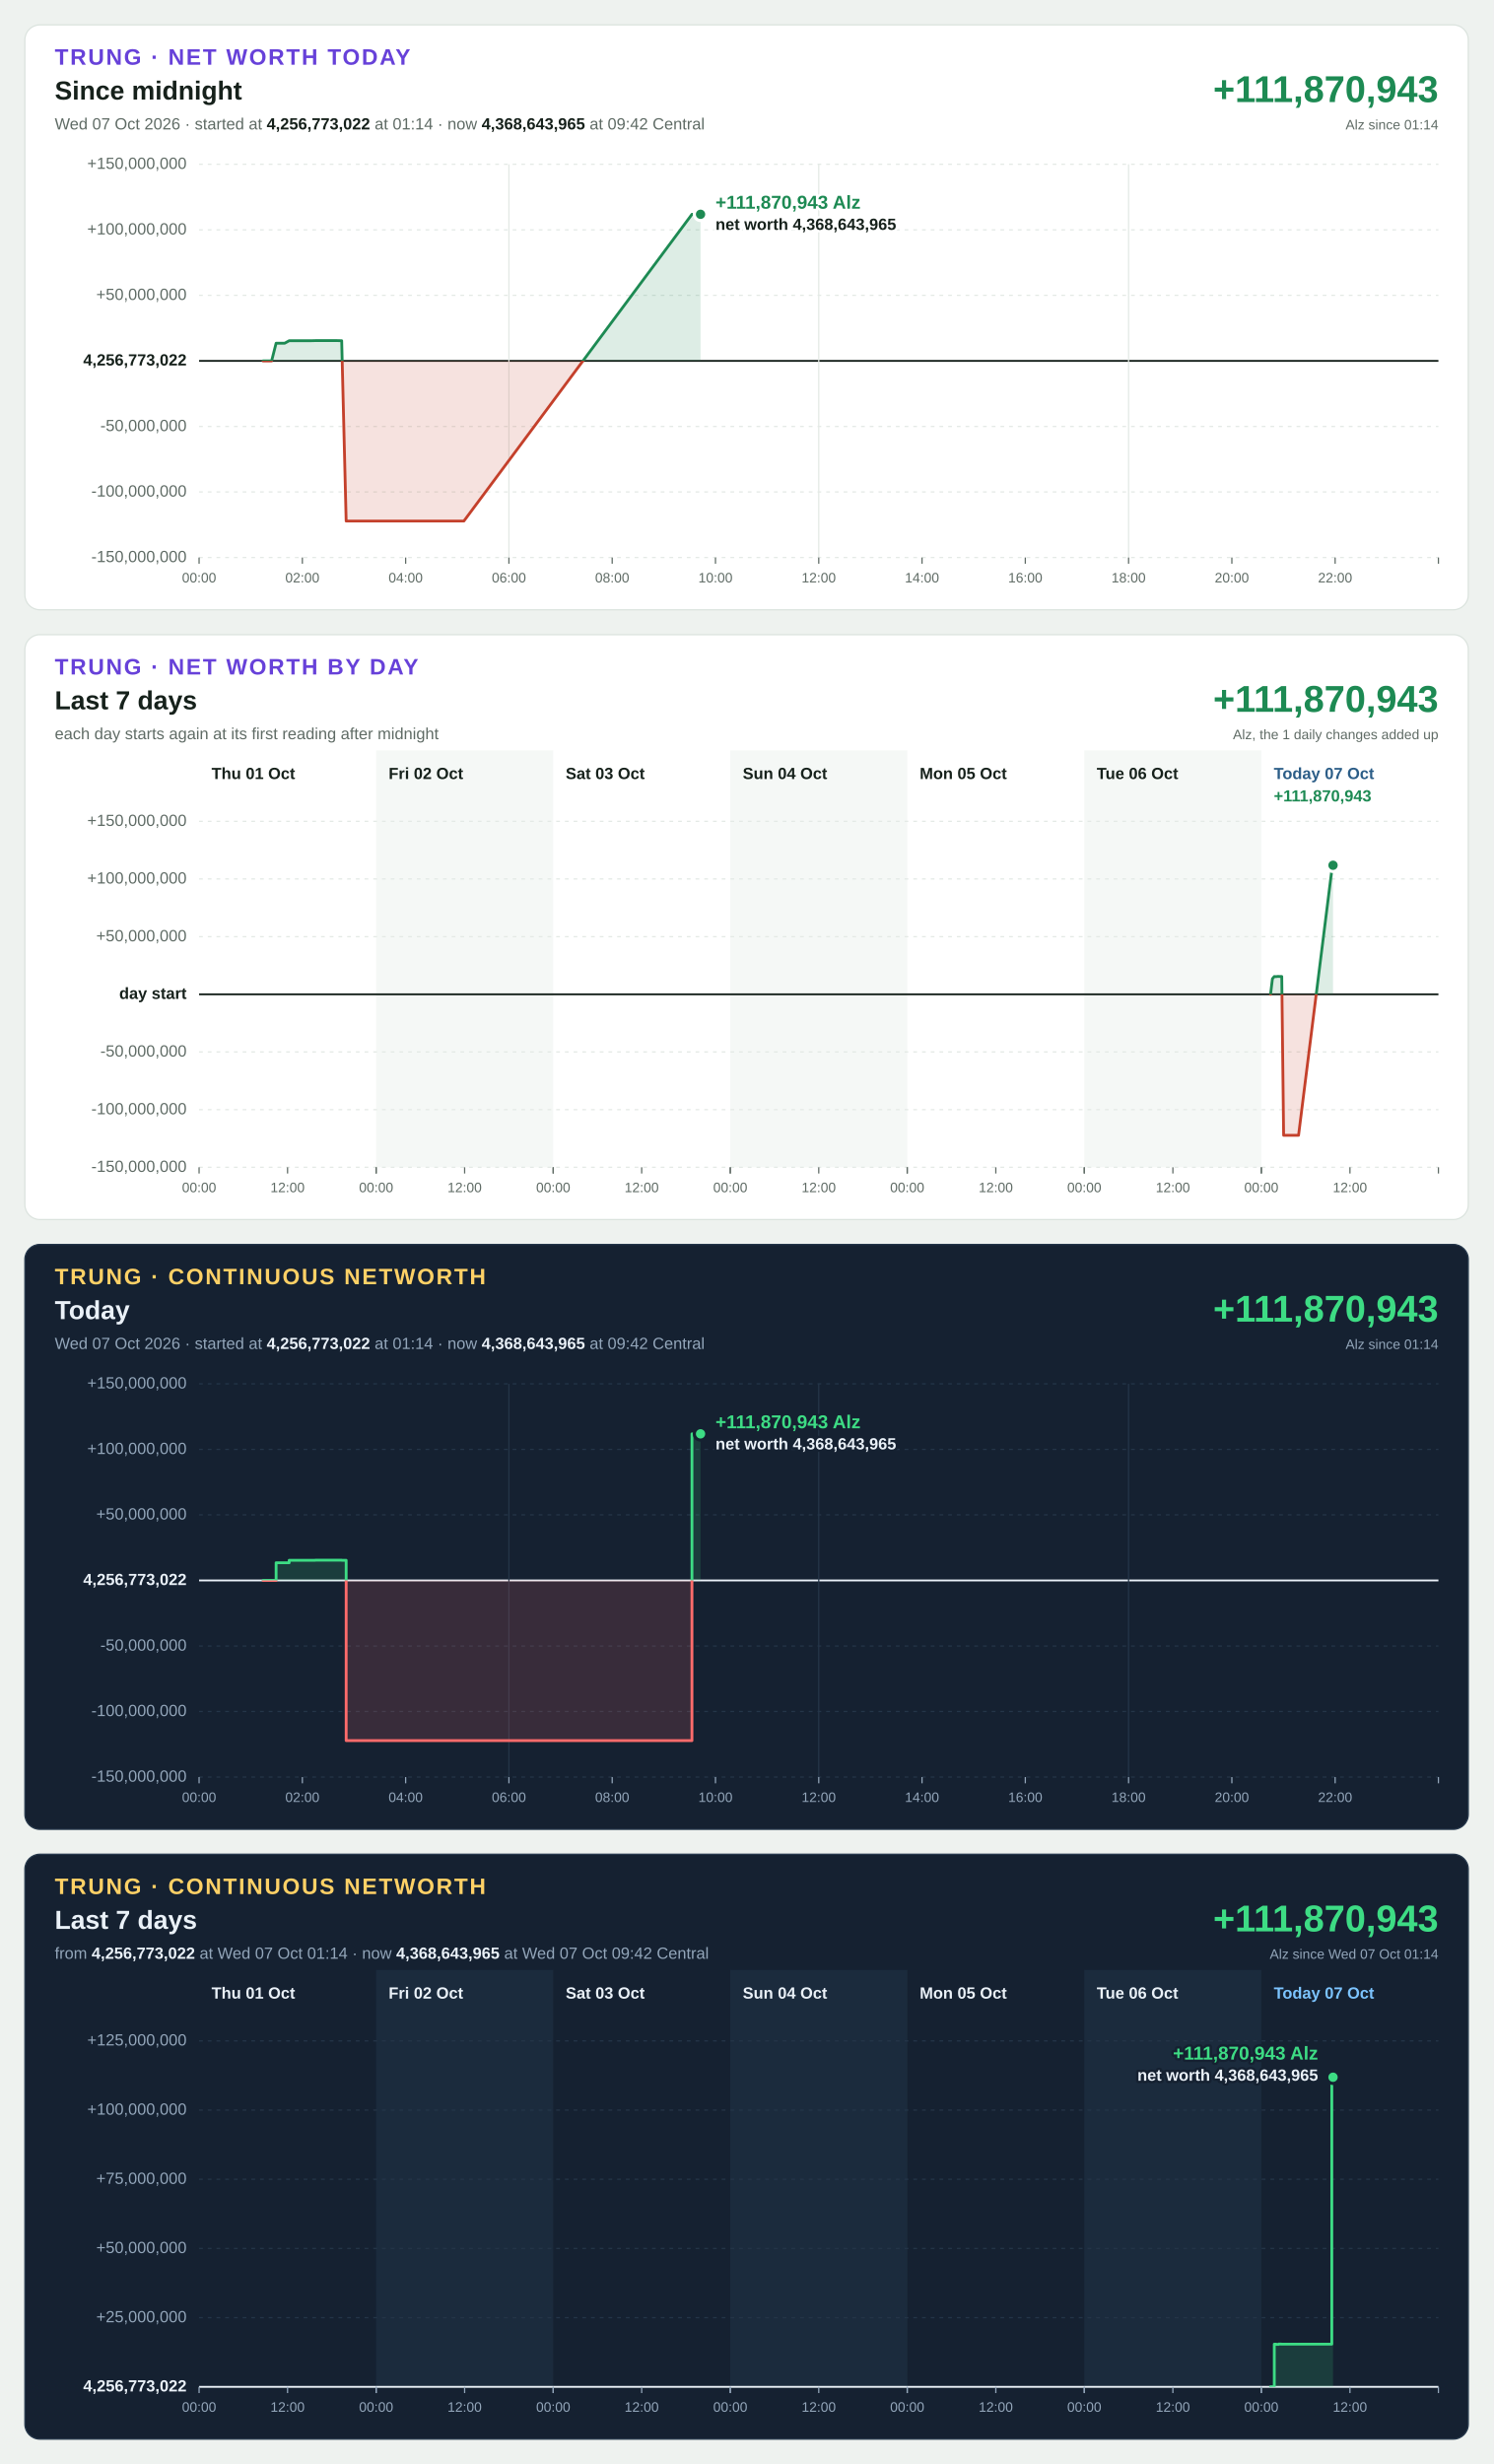
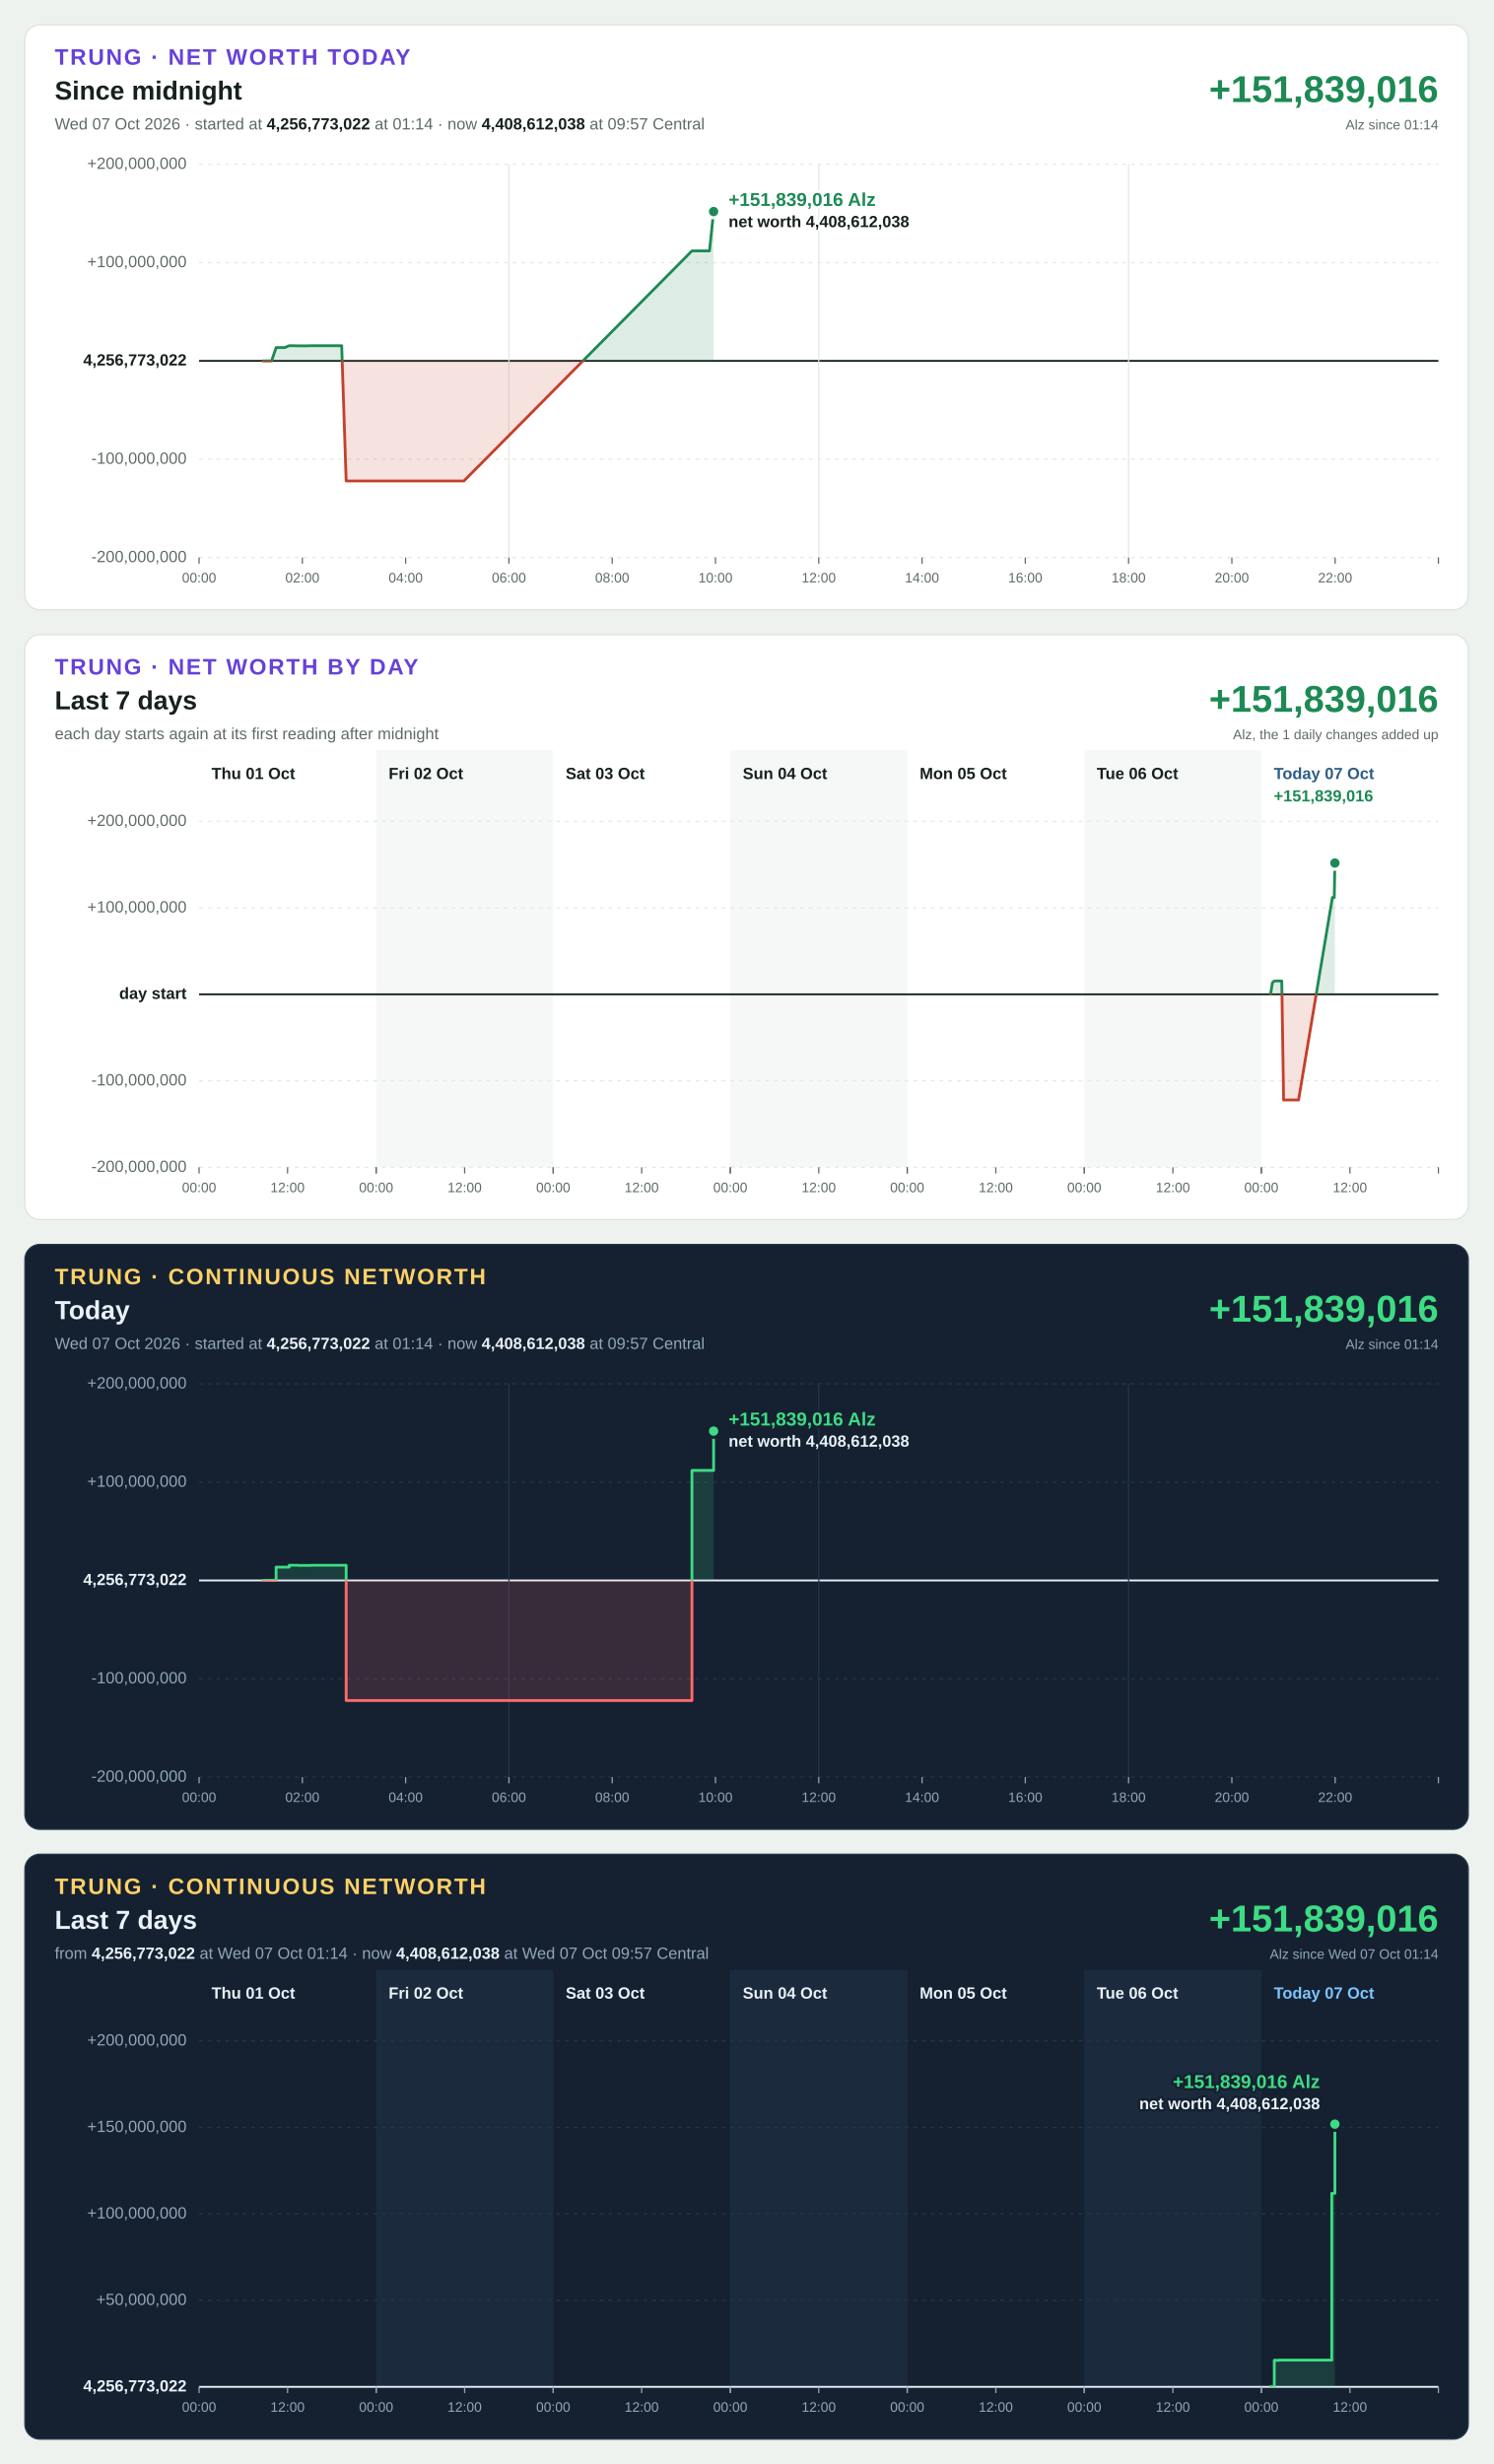
<svg xmlns="http://www.w3.org/2000/svg" width="1200" height="1980" viewBox="0 0 1200 1980" font-family="Segoe UI, Helvetica Neue, Arial, sans-serif" font-size="13" style="font-variant-numeric: tabular-nums">
  <rect width="1200" height="1980" fill="#eef2ef" />
  <g transform="translate(20,20)">
    <rect width="1160" height="470" rx="12" fill="#ffffff" stroke="#dbe3de" />
    <text x="24" y="32" font-size="18" font-weight="700" letter-spacing="1.4" fill="#6741d9">TRUNG · NET WORTH TODAY</text>
    <text x="24" y="60" font-size="21" font-weight="700" fill="#16211b">Since midnight</text>
-     <text x="24" y="84" fill="#5f6b65">Wed 07 Oct 2026 · started at <tspan font-weight="700" fill="#16211b">4,256,773,022</tspan> at 01:14 · now <tspan font-weight="700" fill="#16211b">4,368,643,965</tspan> at 09:42 Central</text>
-     <text x="1136" y="62" font-size="30" font-weight="700" text-anchor="end" fill="#1d8a53">+111,870,943</text>
+     <text x="24" y="84" fill="#5f6b65">Wed 07 Oct 2026 · started at <tspan font-weight="700" fill="#16211b">4,256,773,022</tspan> at 01:14 · now <tspan font-weight="700" fill="#16211b">4,408,612,038</tspan> at 09:57 Central</text>
+     <text x="1136" y="62" font-size="30" font-weight="700" text-anchor="end" fill="#1d8a53">+151,839,016</text>
    <text x="1136" y="84" font-size="11" text-anchor="end" fill="#5f6b65">Alz since 01:14</text>
    <line x1="140" x2="1136" y1="428.0" y2="428.0" stroke="#e3e9e5" stroke-width="1" stroke-dasharray="3 4" />
-     <text x="130" y="428.0" text-anchor="end" dominant-baseline="middle" font-weight="400" fill="#5f6b65">-150,000,000</text>
-     <line x1="140" x2="1136" y1="375.3" y2="375.3" stroke="#e3e9e5" stroke-width="1" stroke-dasharray="3 4" />
-     <text x="130" y="375.3" text-anchor="end" dominant-baseline="middle" font-weight="400" fill="#5f6b65">-100,000,000</text>
-     <line x1="140" x2="1136" y1="322.7" y2="322.7" stroke="#e3e9e5" stroke-width="1" stroke-dasharray="3 4" />
-     <text x="130" y="322.7" text-anchor="end" dominant-baseline="middle" font-weight="400" fill="#5f6b65">-50,000,000</text>
+     <text x="130" y="428.0" text-anchor="end" dominant-baseline="middle" font-weight="400" fill="#5f6b65">-200,000,000</text>
+     <line x1="140" x2="1136" y1="349.0" y2="349.0" stroke="#e3e9e5" stroke-width="1" stroke-dasharray="3 4" />
+     <text x="130" y="349.0" text-anchor="end" dominant-baseline="middle" font-weight="400" fill="#5f6b65">-100,000,000</text>
    <line x1="140" x2="1136" y1="270.0" y2="270.0" stroke="#16211b" stroke-width="1.5" />
    <text x="130" y="270.0" text-anchor="end" dominant-baseline="middle" font-weight="700" fill="#16211b">4,256,773,022</text>
-     <line x1="140" x2="1136" y1="217.3" y2="217.3" stroke="#e3e9e5" stroke-width="1" stroke-dasharray="3 4" />
-     <text x="130" y="217.3" text-anchor="end" dominant-baseline="middle" font-weight="400" fill="#5f6b65">+50,000,000</text>
-     <line x1="140" x2="1136" y1="164.7" y2="164.7" stroke="#e3e9e5" stroke-width="1" stroke-dasharray="3 4" />
-     <text x="130" y="164.7" text-anchor="end" dominant-baseline="middle" font-weight="400" fill="#5f6b65">+100,000,000</text>
+     <line x1="140" x2="1136" y1="191.0" y2="191.0" stroke="#e3e9e5" stroke-width="1" stroke-dasharray="3 4" />
+     <text x="130" y="191.0" text-anchor="end" dominant-baseline="middle" font-weight="400" fill="#5f6b65">+100,000,000</text>
    <line x1="140" x2="1136" y1="112.0" y2="112.0" stroke="#e3e9e5" stroke-width="1" stroke-dasharray="3 4" />
-     <text x="130" y="112.0" text-anchor="end" dominant-baseline="middle" font-weight="400" fill="#5f6b65">+150,000,000</text>
+     <text x="130" y="112.0" text-anchor="end" dominant-baseline="middle" font-weight="400" fill="#5f6b65">+200,000,000</text>
    <line x1="140.0" x2="140.0" y1="428" y2="433" stroke="#5f6b65" stroke-width="1" />
    <text x="140.0" y="448" font-size="11" text-anchor="middle" fill="#5f6b65">00:00</text>
    <line x1="223.0" x2="223.0" y1="428" y2="433" stroke="#5f6b65" stroke-width="1" />
    <text x="223.0" y="448" font-size="11" text-anchor="middle" fill="#5f6b65">02:00</text>
    <line x1="306.0" x2="306.0" y1="428" y2="433" stroke="#5f6b65" stroke-width="1" />
    <text x="306.0" y="448" font-size="11" text-anchor="middle" fill="#5f6b65">04:00</text>
    <line x1="389.0" x2="389.0" y1="112" y2="428" stroke="#e3e9e5" stroke-width="1" />
    <line x1="389.0" x2="389.0" y1="428" y2="433" stroke="#5f6b65" stroke-width="1" />
    <text x="389.0" y="448" font-size="11" text-anchor="middle" fill="#5f6b65">06:00</text>
    <line x1="472.0" x2="472.0" y1="428" y2="433" stroke="#5f6b65" stroke-width="1" />
    <text x="472.0" y="448" font-size="11" text-anchor="middle" fill="#5f6b65">08:00</text>
    <line x1="555.0" x2="555.0" y1="428" y2="433" stroke="#5f6b65" stroke-width="1" />
    <text x="555.0" y="448" font-size="11" text-anchor="middle" fill="#5f6b65">10:00</text>
    <line x1="638.0" x2="638.0" y1="112" y2="428" stroke="#e3e9e5" stroke-width="1" />
    <line x1="638.0" x2="638.0" y1="428" y2="433" stroke="#5f6b65" stroke-width="1" />
    <text x="638.0" y="448" font-size="11" text-anchor="middle" fill="#5f6b65">12:00</text>
    <line x1="721.0" x2="721.0" y1="428" y2="433" stroke="#5f6b65" stroke-width="1" />
    <text x="721.0" y="448" font-size="11" text-anchor="middle" fill="#5f6b65">14:00</text>
    <line x1="804.0" x2="804.0" y1="428" y2="433" stroke="#5f6b65" stroke-width="1" />
    <text x="804.0" y="448" font-size="11" text-anchor="middle" fill="#5f6b65">16:00</text>
    <line x1="887.0" x2="887.0" y1="112" y2="428" stroke="#e3e9e5" stroke-width="1" />
    <line x1="887.0" x2="887.0" y1="428" y2="433" stroke="#5f6b65" stroke-width="1" />
    <text x="887.0" y="448" font-size="11" text-anchor="middle" fill="#5f6b65">18:00</text>
    <line x1="970.0" x2="970.0" y1="428" y2="433" stroke="#5f6b65" stroke-width="1" />
    <text x="970.0" y="448" font-size="11" text-anchor="middle" fill="#5f6b65">20:00</text>
    <line x1="1053.0" x2="1053.0" y1="428" y2="433" stroke="#5f6b65" stroke-width="1" />
    <text x="1053.0" y="448" font-size="11" text-anchor="middle" fill="#5f6b65">22:00</text>
    <line x1="1136.0" x2="1136.0" y1="428" y2="433" stroke="#5f6b65" stroke-width="1" />
    <defs>
-       <path id="shape-today" d="M191.4 270.0L191.4 270.0L194.9 270.0L198.3 270.0L201.9 255.8L205.5 255.8L208.8 255.8L212.4 253.8L216.0 253.8L219.4 253.8L223.0 253.8L226.7 253.8L229.8 253.8L233.4 253.7L237.0 253.7L240.4 253.7L244.1 253.7L247.7 253.7L250.9 253.7L254.6 253.8L258.2 398.7L261.3 398.7L265.0 398.7L268.7 398.7L271.9 398.7L275.4 398.7L279.0 398.7L282.4 398.7L286.2 398.7L289.8 398.7L293.0 398.7L296.7 398.7L300.3 398.7L303.5 398.7L307.2 398.7L310.8 398.7L314.0 398.7L317.7 398.7L321.3 398.7L324.5 398.7L328.0 398.7L331.7 398.7L335.2 398.7L338.9 398.7L342.5 398.7L345.7 398.7L349.2 398.7L352.8 398.7L536.1 152.2L539.7 152.2L543.0 152.2L543.0 270.0Z" />
-       <path id="line-today" d="M191.4 270.0L194.9 270.0L198.3 270.0L201.9 255.8L205.5 255.8L208.8 255.8L212.4 253.8L216.0 253.8L219.4 253.8L223.0 253.8L226.7 253.8L229.8 253.8L233.4 253.7L237.0 253.7L240.4 253.7L244.1 253.7L247.7 253.7L250.9 253.7L254.6 253.8L258.2 398.7L261.3 398.7L265.0 398.7L268.7 398.7L271.9 398.7L275.4 398.7L279.0 398.7L282.4 398.7L286.2 398.7L289.8 398.7L293.0 398.7L296.7 398.7L300.3 398.7L303.5 398.7L307.2 398.7L310.8 398.7L314.0 398.7L317.7 398.7L321.3 398.7L324.5 398.7L328.0 398.7L331.7 398.7L335.2 398.7L338.9 398.7L342.5 398.7L345.7 398.7L349.2 398.7L352.8 398.7L536.1 152.2L539.7 152.2L543.0 152.2" />
+       <path id="shape-today" d="M191.4 270.0L191.4 270.0L194.9 270.0L198.3 270.0L201.9 259.3L205.5 259.3L208.8 259.3L212.4 257.8L216.0 257.8L219.4 257.9L223.0 257.9L226.7 257.9L229.8 257.8L233.4 257.8L237.0 257.8L240.4 257.8L244.1 257.8L247.7 257.8L250.9 257.8L254.6 257.8L258.2 366.5L261.3 366.5L265.0 366.5L268.7 366.5L271.9 366.5L275.4 366.5L279.0 366.5L282.4 366.5L286.2 366.5L289.8 366.5L293.0 366.5L296.7 366.5L300.3 366.5L303.5 366.5L307.2 366.5L310.8 366.5L314.0 366.5L317.7 366.5L321.3 366.5L324.5 366.5L328.0 366.5L331.7 366.5L335.2 366.5L338.9 366.5L342.5 366.5L345.7 366.5L349.2 366.5L352.8 366.5L536.1 181.6L539.7 181.6L543.0 181.6L546.6 181.6L550.2 181.6L553.5 150.0L553.5 270.0Z" />
+       <path id="line-today" d="M191.4 270.0L194.9 270.0L198.3 270.0L201.9 259.3L205.5 259.3L208.8 259.3L212.4 257.8L216.0 257.8L219.4 257.9L223.0 257.9L226.7 257.9L229.8 257.8L233.4 257.8L237.0 257.8L240.4 257.8L244.1 257.8L247.7 257.8L250.9 257.8L254.6 257.8L258.2 366.5L261.3 366.5L265.0 366.5L268.7 366.5L271.9 366.5L275.4 366.5L279.0 366.5L282.4 366.5L286.2 366.5L289.8 366.5L293.0 366.5L296.7 366.5L300.3 366.5L303.5 366.5L307.2 366.5L310.8 366.5L314.0 366.5L317.7 366.5L321.3 366.5L324.5 366.5L328.0 366.5L331.7 366.5L335.2 366.5L338.9 366.5L342.5 366.5L345.7 366.5L349.2 366.5L352.8 366.5L536.1 181.6L539.7 181.6L543.0 181.6L546.6 181.6L550.2 181.6L553.5 150.0" />
      <clipPath id="up-today">
        <rect x="140" y="112" width="996" height="158.0" />
      </clipPath>
      <clipPath id="down-today">
        <rect x="140" y="270.0" width="996" height="158.0" />
      </clipPath>
    </defs>
    <use href="#shape-today" fill="#1d8a53" fill-opacity="0.15" clip-path="url(#up-today)" />
    <use href="#line-today" fill="none" stroke="#1d8a53" stroke-width="2.25" stroke-linejoin="round" stroke-linecap="round" clip-path="url(#up-today)" />
    <use href="#shape-today" fill="#c4402b" fill-opacity="0.15" clip-path="url(#down-today)" />
    <use href="#line-today" fill="none" stroke="#c4402b" stroke-width="2.25" stroke-linejoin="round" stroke-linecap="round" clip-path="url(#down-today)" />
-     <circle cx="543.0" cy="152.2" r="5" fill="#1d8a53" stroke="#ffffff" stroke-width="2.5" />
-     <text x="555.0" y="147.7" text-anchor="start" font-size="15" font-weight="700" fill="#1d8a53" stroke="#ffffff" stroke-width="4" stroke-linejoin="round" paint-order="stroke">+111,870,943 Alz</text>
-     <text x="555.0" y="164.7" text-anchor="start" font-size="13" font-weight="600" fill="#16211b" stroke="#ffffff" stroke-width="4" stroke-linejoin="round" paint-order="stroke">net worth 4,368,643,965</text>
+     <circle cx="553.5" cy="150.0" r="5" fill="#1d8a53" stroke="#ffffff" stroke-width="2.5" />
+     <text x="565.5" y="145.5" text-anchor="start" font-size="15" font-weight="700" fill="#1d8a53" stroke="#ffffff" stroke-width="4" stroke-linejoin="round" paint-order="stroke">+151,839,016 Alz</text>
+     <text x="565.5" y="162.5" text-anchor="start" font-size="13" font-weight="600" fill="#16211b" stroke="#ffffff" stroke-width="4" stroke-linejoin="round" paint-order="stroke">net worth 4,408,612,038</text>
  </g>
  <g transform="translate(20,510)">
    <rect width="1160" height="470" rx="12" fill="#ffffff" stroke="#dbe3de" />
    <text x="24" y="32" font-size="18" font-weight="700" letter-spacing="1.4" fill="#6741d9">TRUNG · NET WORTH BY DAY</text>
    <text x="24" y="60" font-size="21" font-weight="700" fill="#16211b">Last 7 days</text>
    <text x="24" y="84" fill="#5f6b65">each day starts again at its first reading after midnight</text>
-     <text x="1136" y="62" font-size="30" font-weight="700" text-anchor="end" fill="#1d8a53">+111,870,943</text>
+     <text x="1136" y="62" font-size="30" font-weight="700" text-anchor="end" fill="#1d8a53">+151,839,016</text>
    <text x="1136" y="84" font-size="11" text-anchor="end" fill="#5f6b65">Alz, the 1 daily changes added up</text>
    <rect x="282.3" y="93" width="142.3" height="335" fill="#f5f8f6" />
    <rect x="566.9" y="93" width="142.3" height="335" fill="#f5f8f6" />
    <rect x="851.4" y="93" width="142.3" height="335" fill="#f5f8f6" />
    <line x1="140" x2="1136" y1="428.0" y2="428.0" stroke="#e3e9e5" stroke-width="1" stroke-dasharray="3 4" />
-     <text x="130" y="428.0" text-anchor="end" dominant-baseline="middle" font-weight="400" fill="#5f6b65">-150,000,000</text>
-     <line x1="140" x2="1136" y1="381.7" y2="381.7" stroke="#e3e9e5" stroke-width="1" stroke-dasharray="3 4" />
-     <text x="130" y="381.7" text-anchor="end" dominant-baseline="middle" font-weight="400" fill="#5f6b65">-100,000,000</text>
-     <line x1="140" x2="1136" y1="335.3" y2="335.3" stroke="#e3e9e5" stroke-width="1" stroke-dasharray="3 4" />
-     <text x="130" y="335.3" text-anchor="end" dominant-baseline="middle" font-weight="400" fill="#5f6b65">-50,000,000</text>
+     <text x="130" y="428.0" text-anchor="end" dominant-baseline="middle" font-weight="400" fill="#5f6b65">-200,000,000</text>
+     <line x1="140" x2="1136" y1="358.5" y2="358.5" stroke="#e3e9e5" stroke-width="1" stroke-dasharray="3 4" />
+     <text x="130" y="358.5" text-anchor="end" dominant-baseline="middle" font-weight="400" fill="#5f6b65">-100,000,000</text>
    <line x1="140" x2="1136" y1="289.0" y2="289.0" stroke="#16211b" stroke-width="1.5" />
    <text x="130" y="289.0" text-anchor="end" dominant-baseline="middle" font-weight="700" fill="#16211b">day start</text>
-     <line x1="140" x2="1136" y1="242.7" y2="242.7" stroke="#e3e9e5" stroke-width="1" stroke-dasharray="3 4" />
-     <text x="130" y="242.7" text-anchor="end" dominant-baseline="middle" font-weight="400" fill="#5f6b65">+50,000,000</text>
-     <line x1="140" x2="1136" y1="196.3" y2="196.3" stroke="#e3e9e5" stroke-width="1" stroke-dasharray="3 4" />
-     <text x="130" y="196.3" text-anchor="end" dominant-baseline="middle" font-weight="400" fill="#5f6b65">+100,000,000</text>
+     <line x1="140" x2="1136" y1="219.5" y2="219.5" stroke="#e3e9e5" stroke-width="1" stroke-dasharray="3 4" />
+     <text x="130" y="219.5" text-anchor="end" dominant-baseline="middle" font-weight="400" fill="#5f6b65">+100,000,000</text>
    <line x1="140" x2="1136" y1="150.0" y2="150.0" stroke="#e3e9e5" stroke-width="1" stroke-dasharray="3 4" />
-     <text x="130" y="150.0" text-anchor="end" dominant-baseline="middle" font-weight="400" fill="#5f6b65">+150,000,000</text>
+     <text x="130" y="150.0" text-anchor="end" dominant-baseline="middle" font-weight="400" fill="#5f6b65">+200,000,000</text>
    <text x="150.0" y="116" font-weight="700" fill="#16211b">Thu 01 Oct</text>
    <line x1="140.0" x2="140.0" y1="428" y2="433" stroke="#5f6b65" stroke-width="1" />
    <text x="140.0" y="448" font-size="11" text-anchor="middle" fill="#5f6b65">00:00</text>
    <line x1="211.1" x2="211.1" y1="428" y2="433" stroke="#5f6b65" stroke-width="1" />
    <text x="211.1" y="448" font-size="11" text-anchor="middle" fill="#5f6b65">12:00</text>
    <line x1="282.3" x2="282.3" y1="428" y2="433" stroke="#5f6b65" stroke-width="1" />
    <text x="292.3" y="116" font-weight="700" fill="#16211b">Fri 02 Oct</text>
    <line x1="282.3" x2="282.3" y1="428" y2="433" stroke="#5f6b65" stroke-width="1" />
    <text x="282.3" y="448" font-size="11" text-anchor="middle" fill="#5f6b65">00:00</text>
    <line x1="353.4" x2="353.4" y1="428" y2="433" stroke="#5f6b65" stroke-width="1" />
    <text x="353.4" y="448" font-size="11" text-anchor="middle" fill="#5f6b65">12:00</text>
    <line x1="424.6" x2="424.6" y1="428" y2="433" stroke="#5f6b65" stroke-width="1" />
    <text x="434.6" y="116" font-weight="700" fill="#16211b">Sat 03 Oct</text>
    <line x1="424.6" x2="424.6" y1="428" y2="433" stroke="#5f6b65" stroke-width="1" />
    <text x="424.6" y="448" font-size="11" text-anchor="middle" fill="#5f6b65">00:00</text>
    <line x1="495.7" x2="495.7" y1="428" y2="433" stroke="#5f6b65" stroke-width="1" />
    <text x="495.7" y="448" font-size="11" text-anchor="middle" fill="#5f6b65">12:00</text>
    <line x1="566.9" x2="566.9" y1="428" y2="433" stroke="#5f6b65" stroke-width="1" />
    <text x="576.9" y="116" font-weight="700" fill="#16211b">Sun 04 Oct</text>
    <line x1="566.9" x2="566.9" y1="428" y2="433" stroke="#5f6b65" stroke-width="1" />
    <text x="566.9" y="448" font-size="11" text-anchor="middle" fill="#5f6b65">00:00</text>
    <line x1="638.0" x2="638.0" y1="428" y2="433" stroke="#5f6b65" stroke-width="1" />
    <text x="638.0" y="448" font-size="11" text-anchor="middle" fill="#5f6b65">12:00</text>
    <line x1="709.1" x2="709.1" y1="428" y2="433" stroke="#5f6b65" stroke-width="1" />
    <text x="719.1" y="116" font-weight="700" fill="#16211b">Mon 05 Oct</text>
    <line x1="709.1" x2="709.1" y1="428" y2="433" stroke="#5f6b65" stroke-width="1" />
    <text x="709.1" y="448" font-size="11" text-anchor="middle" fill="#5f6b65">00:00</text>
    <line x1="780.3" x2="780.3" y1="428" y2="433" stroke="#5f6b65" stroke-width="1" />
    <text x="780.3" y="448" font-size="11" text-anchor="middle" fill="#5f6b65">12:00</text>
    <line x1="851.4" x2="851.4" y1="428" y2="433" stroke="#5f6b65" stroke-width="1" />
    <text x="861.4" y="116" font-weight="700" fill="#16211b">Tue 06 Oct</text>
    <line x1="851.4" x2="851.4" y1="428" y2="433" stroke="#5f6b65" stroke-width="1" />
    <text x="851.4" y="448" font-size="11" text-anchor="middle" fill="#5f6b65">00:00</text>
    <line x1="922.6" x2="922.6" y1="428" y2="433" stroke="#5f6b65" stroke-width="1" />
    <text x="922.6" y="448" font-size="11" text-anchor="middle" fill="#5f6b65">12:00</text>
    <line x1="993.7" x2="993.7" y1="428" y2="433" stroke="#5f6b65" stroke-width="1" />
    <text x="1003.7" y="116" font-weight="700" fill="#2b5d87">Today 07 Oct</text>
    <line x1="993.7" x2="993.7" y1="428" y2="433" stroke="#5f6b65" stroke-width="1" />
    <text x="993.7" y="448" font-size="11" text-anchor="middle" fill="#5f6b65">00:00</text>
    <line x1="1064.9" x2="1064.9" y1="428" y2="433" stroke="#5f6b65" stroke-width="1" />
    <text x="1064.9" y="448" font-size="11" text-anchor="middle" fill="#5f6b65">12:00</text>
    <line x1="1136.0" x2="1136.0" y1="428" y2="433" stroke="#5f6b65" stroke-width="1" />
-     <text x="1003.7" y="134" font-weight="700" fill="#1d8a53">+111,870,943</text>
-     <defs>
-       <path id="shape-day6" d="M1001.1 289.0L1001.1 289.0L1002.6 276.5L1004.1 274.7L1005.6 274.8L1007.1 274.6L1008.6 274.7L1010.1 274.7L1011.6 402.3L1013.1 402.3L1014.6 402.3L1016.1 402.3L1017.6 402.3L1019.1 402.3L1020.6 402.3L1022.1 402.3L1023.6 402.3L1050.8 185.3L1051.3 185.3L1051.3 289.0Z" />
-       <path id="line-day6" d="M1001.1 289.0L1002.6 276.5L1004.1 274.7L1005.6 274.8L1007.1 274.6L1008.6 274.7L1010.1 274.7L1011.6 402.3L1013.1 402.3L1014.6 402.3L1016.1 402.3L1017.6 402.3L1019.1 402.3L1020.6 402.3L1022.1 402.3L1023.6 402.3L1050.8 185.3L1051.3 185.3" />
+     <text x="1003.7" y="134" font-weight="700" fill="#1d8a53">+151,839,016</text>
+     <defs>
+       <path id="shape-day6" d="M1001.1 289.0L1001.1 289.0L1002.6 279.6L1004.1 278.3L1005.6 278.3L1007.1 278.2L1008.6 278.3L1010.1 278.3L1011.6 373.9L1013.1 373.9L1014.6 373.9L1016.1 373.9L1017.6 373.9L1019.1 373.9L1020.6 373.9L1022.1 373.9L1023.6 373.9L1050.8 211.2L1052.3 211.2L1052.8 183.5L1052.8 289.0Z" />
+       <path id="line-day6" d="M1001.1 289.0L1002.6 279.6L1004.1 278.3L1005.6 278.3L1007.1 278.2L1008.6 278.3L1010.1 278.3L1011.6 373.9L1013.1 373.9L1014.6 373.9L1016.1 373.9L1017.6 373.9L1019.1 373.9L1020.6 373.9L1022.1 373.9L1023.6 373.9L1050.8 211.2L1052.3 211.2L1052.8 183.5" />
      <clipPath id="up-day6">
        <rect x="140" y="150" width="996" height="139.0" />
      </clipPath>
      <clipPath id="down-day6">
        <rect x="140" y="289.0" width="996" height="139.0" />
      </clipPath>
    </defs>
    <use href="#shape-day6" fill="#1d8a53" fill-opacity="0.15" clip-path="url(#up-day6)" />
    <use href="#line-day6" fill="none" stroke="#1d8a53" stroke-width="2.25" stroke-linejoin="round" stroke-linecap="round" clip-path="url(#up-day6)" />
    <use href="#shape-day6" fill="#c4402b" fill-opacity="0.15" clip-path="url(#down-day6)" />
    <use href="#line-day6" fill="none" stroke="#c4402b" stroke-width="2.25" stroke-linejoin="round" stroke-linecap="round" clip-path="url(#down-day6)" />
-     <circle cx="1051.3" cy="185.3" r="5" fill="#1d8a53" stroke="#ffffff" stroke-width="2.5" />
+     <circle cx="1052.8" cy="183.5" r="5" fill="#1d8a53" stroke="#ffffff" stroke-width="2.5" />
  </g>
  <g transform="translate(20,1000)">
    <rect width="1160" height="470" rx="12" fill="#152131" stroke="#24364a" />
    <text x="24" y="32" font-size="18" font-weight="700" letter-spacing="1.4" fill="#ffd166">TRUNG · CONTINUOUS NETWORTH</text>
    <text x="24" y="60" font-size="21" font-weight="700" fill="#eaf1f8">Today</text>
-     <text x="24" y="84" fill="#93a6ba">Wed 07 Oct 2026 · started at <tspan font-weight="700" fill="#eaf1f8">4,256,773,022</tspan> at 01:14 · now <tspan font-weight="700" fill="#eaf1f8">4,368,643,965</tspan> at 09:42 Central</text>
-     <text x="1136" y="62" font-size="30" font-weight="700" text-anchor="end" fill="#3ddc84">+111,870,943</text>
+     <text x="24" y="84" fill="#93a6ba">Wed 07 Oct 2026 · started at <tspan font-weight="700" fill="#eaf1f8">4,256,773,022</tspan> at 01:14 · now <tspan font-weight="700" fill="#eaf1f8">4,408,612,038</tspan> at 09:57 Central</text>
+     <text x="1136" y="62" font-size="30" font-weight="700" text-anchor="end" fill="#3ddc84">+151,839,016</text>
    <text x="1136" y="84" font-size="11" text-anchor="end" fill="#93a6ba">Alz since 01:14</text>
    <line x1="140" x2="1136" y1="428.0" y2="428.0" stroke="#243548" stroke-width="1" stroke-dasharray="3 4" />
-     <text x="130" y="428.0" text-anchor="end" dominant-baseline="middle" font-weight="400" fill="#93a6ba">-150,000,000</text>
-     <line x1="140" x2="1136" y1="375.3" y2="375.3" stroke="#243548" stroke-width="1" stroke-dasharray="3 4" />
-     <text x="130" y="375.3" text-anchor="end" dominant-baseline="middle" font-weight="400" fill="#93a6ba">-100,000,000</text>
-     <line x1="140" x2="1136" y1="322.7" y2="322.7" stroke="#243548" stroke-width="1" stroke-dasharray="3 4" />
-     <text x="130" y="322.7" text-anchor="end" dominant-baseline="middle" font-weight="400" fill="#93a6ba">-50,000,000</text>
+     <text x="130" y="428.0" text-anchor="end" dominant-baseline="middle" font-weight="400" fill="#93a6ba">-200,000,000</text>
+     <line x1="140" x2="1136" y1="349.0" y2="349.0" stroke="#243548" stroke-width="1" stroke-dasharray="3 4" />
+     <text x="130" y="349.0" text-anchor="end" dominant-baseline="middle" font-weight="400" fill="#93a6ba">-100,000,000</text>
    <line x1="140" x2="1136" y1="270.0" y2="270.0" stroke="#eaf1f8" stroke-width="1.5" />
    <text x="130" y="270.0" text-anchor="end" dominant-baseline="middle" font-weight="700" fill="#eaf1f8">4,256,773,022</text>
-     <line x1="140" x2="1136" y1="217.3" y2="217.3" stroke="#243548" stroke-width="1" stroke-dasharray="3 4" />
-     <text x="130" y="217.3" text-anchor="end" dominant-baseline="middle" font-weight="400" fill="#93a6ba">+50,000,000</text>
-     <line x1="140" x2="1136" y1="164.7" y2="164.7" stroke="#243548" stroke-width="1" stroke-dasharray="3 4" />
-     <text x="130" y="164.7" text-anchor="end" dominant-baseline="middle" font-weight="400" fill="#93a6ba">+100,000,000</text>
+     <line x1="140" x2="1136" y1="191.0" y2="191.0" stroke="#243548" stroke-width="1" stroke-dasharray="3 4" />
+     <text x="130" y="191.0" text-anchor="end" dominant-baseline="middle" font-weight="400" fill="#93a6ba">+100,000,000</text>
    <line x1="140" x2="1136" y1="112.0" y2="112.0" stroke="#243548" stroke-width="1" stroke-dasharray="3 4" />
-     <text x="130" y="112.0" text-anchor="end" dominant-baseline="middle" font-weight="400" fill="#93a6ba">+150,000,000</text>
+     <text x="130" y="112.0" text-anchor="end" dominant-baseline="middle" font-weight="400" fill="#93a6ba">+200,000,000</text>
    <line x1="140.0" x2="140.0" y1="428" y2="433" stroke="#93a6ba" stroke-width="1" />
    <text x="140.0" y="448" font-size="11" text-anchor="middle" fill="#93a6ba">00:00</text>
    <line x1="223.0" x2="223.0" y1="428" y2="433" stroke="#93a6ba" stroke-width="1" />
    <text x="223.0" y="448" font-size="11" text-anchor="middle" fill="#93a6ba">02:00</text>
    <line x1="306.0" x2="306.0" y1="428" y2="433" stroke="#93a6ba" stroke-width="1" />
    <text x="306.0" y="448" font-size="11" text-anchor="middle" fill="#93a6ba">04:00</text>
    <line x1="389.0" x2="389.0" y1="112" y2="428" stroke="#243548" stroke-width="1" />
    <line x1="389.0" x2="389.0" y1="428" y2="433" stroke="#93a6ba" stroke-width="1" />
    <text x="389.0" y="448" font-size="11" text-anchor="middle" fill="#93a6ba">06:00</text>
    <line x1="472.0" x2="472.0" y1="428" y2="433" stroke="#93a6ba" stroke-width="1" />
    <text x="472.0" y="448" font-size="11" text-anchor="middle" fill="#93a6ba">08:00</text>
    <line x1="555.0" x2="555.0" y1="428" y2="433" stroke="#93a6ba" stroke-width="1" />
    <text x="555.0" y="448" font-size="11" text-anchor="middle" fill="#93a6ba">10:00</text>
    <line x1="638.0" x2="638.0" y1="112" y2="428" stroke="#243548" stroke-width="1" />
    <line x1="638.0" x2="638.0" y1="428" y2="433" stroke="#93a6ba" stroke-width="1" />
    <text x="638.0" y="448" font-size="11" text-anchor="middle" fill="#93a6ba">12:00</text>
    <line x1="721.0" x2="721.0" y1="428" y2="433" stroke="#93a6ba" stroke-width="1" />
    <text x="721.0" y="448" font-size="11" text-anchor="middle" fill="#93a6ba">14:00</text>
    <line x1="804.0" x2="804.0" y1="428" y2="433" stroke="#93a6ba" stroke-width="1" />
    <text x="804.0" y="448" font-size="11" text-anchor="middle" fill="#93a6ba">16:00</text>
    <line x1="887.0" x2="887.0" y1="112" y2="428" stroke="#243548" stroke-width="1" />
    <line x1="887.0" x2="887.0" y1="428" y2="433" stroke="#93a6ba" stroke-width="1" />
    <text x="887.0" y="448" font-size="11" text-anchor="middle" fill="#93a6ba">18:00</text>
    <line x1="970.0" x2="970.0" y1="428" y2="433" stroke="#93a6ba" stroke-width="1" />
    <text x="970.0" y="448" font-size="11" text-anchor="middle" fill="#93a6ba">20:00</text>
    <line x1="1053.0" x2="1053.0" y1="428" y2="433" stroke="#93a6ba" stroke-width="1" />
    <text x="1053.0" y="448" font-size="11" text-anchor="middle" fill="#93a6ba">22:00</text>
    <line x1="1136.0" x2="1136.0" y1="428" y2="433" stroke="#93a6ba" stroke-width="1" />
    <defs>
-       <path id="shape-flow-today" d="M191.4 270.0L191.4 270.0L201.9 270.0L201.9 255.8L205.5 255.8L205.5 255.8L212.4 255.8L212.4 253.8L216.0 253.8L216.0 253.8L219.4 253.8L219.4 253.8L223.0 253.8L223.0 253.8L229.8 253.8L229.8 253.8L233.4 253.8L233.4 253.7L237.0 253.7L237.0 253.7L240.4 253.7L240.4 253.7L247.7 253.7L247.7 253.7L250.9 253.7L250.9 253.7L254.6 253.7L254.6 253.8L258.2 253.8L258.2 398.7L536.1 398.7L536.1 152.2L543.0 152.2L543.0 152.2L543.0 270.0Z" />
-       <path id="line-flow-today" d="M191.4 270.0L201.9 270.0L201.9 255.8L205.5 255.8L205.5 255.8L212.4 255.8L212.4 253.8L216.0 253.8L216.0 253.8L219.4 253.8L219.4 253.8L223.0 253.8L223.0 253.8L229.8 253.8L229.8 253.8L233.4 253.8L233.4 253.7L237.0 253.7L237.0 253.7L240.4 253.7L240.4 253.7L247.7 253.7L247.7 253.7L250.9 253.7L250.9 253.7L254.6 253.7L254.6 253.8L258.2 253.8L258.2 398.7L536.1 398.7L536.1 152.2L543.0 152.2L543.0 152.2" />
+       <path id="shape-flow-today" d="M191.4 270.0L191.4 270.0L201.9 270.0L201.9 259.3L205.5 259.3L205.5 259.3L212.4 259.3L212.4 257.8L216.0 257.8L216.0 257.8L219.4 257.8L219.4 257.9L223.0 257.9L223.0 257.9L229.8 257.9L229.8 257.8L233.4 257.8L233.4 257.8L237.0 257.8L237.0 257.8L240.4 257.8L240.4 257.8L247.7 257.8L247.7 257.8L250.9 257.8L250.9 257.8L254.6 257.8L254.6 257.8L258.2 257.8L258.2 366.5L536.1 366.5L536.1 181.6L553.5 181.6L553.5 150.0L553.5 270.0Z" />
+       <path id="line-flow-today" d="M191.4 270.0L201.9 270.0L201.9 259.3L205.5 259.3L205.5 259.3L212.4 259.3L212.4 257.8L216.0 257.8L216.0 257.8L219.4 257.8L219.4 257.9L223.0 257.9L223.0 257.9L229.8 257.9L229.8 257.8L233.4 257.8L233.4 257.8L237.0 257.8L237.0 257.8L240.4 257.8L240.4 257.8L247.7 257.8L247.7 257.8L250.9 257.8L250.9 257.8L254.6 257.8L254.6 257.8L258.2 257.8L258.2 366.5L536.1 366.5L536.1 181.6L553.5 181.6L553.5 150.0" />
      <clipPath id="up-flow-today">
        <rect x="140" y="112" width="996" height="158.0" />
      </clipPath>
      <clipPath id="down-flow-today">
        <rect x="140" y="270.0" width="996" height="158.0" />
      </clipPath>
    </defs>
    <use href="#shape-flow-today" fill="#3ddc84" fill-opacity="0.15" clip-path="url(#up-flow-today)" />
    <use href="#line-flow-today" fill="none" stroke="#3ddc84" stroke-width="2.25" stroke-linejoin="round" stroke-linecap="round" clip-path="url(#up-flow-today)" />
    <use href="#shape-flow-today" fill="#ff6b6b" fill-opacity="0.15" clip-path="url(#down-flow-today)" />
    <use href="#line-flow-today" fill="none" stroke="#ff6b6b" stroke-width="2.25" stroke-linejoin="round" stroke-linecap="round" clip-path="url(#down-flow-today)" />
-     <circle cx="543.0" cy="152.2" r="5" fill="#3ddc84" stroke="#152131" stroke-width="2.5" />
-     <text x="555.0" y="147.7" text-anchor="start" font-size="15" font-weight="700" fill="#3ddc84" stroke="#152131" stroke-width="4" stroke-linejoin="round" paint-order="stroke">+111,870,943 Alz</text>
-     <text x="555.0" y="164.7" text-anchor="start" font-size="13" font-weight="600" fill="#eaf1f8" stroke="#152131" stroke-width="4" stroke-linejoin="round" paint-order="stroke">net worth 4,368,643,965</text>
+     <circle cx="553.5" cy="150.0" r="5" fill="#3ddc84" stroke="#152131" stroke-width="2.5" />
+     <text x="565.5" y="145.5" text-anchor="start" font-size="15" font-weight="700" fill="#3ddc84" stroke="#152131" stroke-width="4" stroke-linejoin="round" paint-order="stroke">+151,839,016 Alz</text>
+     <text x="565.5" y="162.5" text-anchor="start" font-size="13" font-weight="600" fill="#eaf1f8" stroke="#152131" stroke-width="4" stroke-linejoin="round" paint-order="stroke">net worth 4,408,612,038</text>
  </g>
  <g transform="translate(20,1490)">
    <rect width="1160" height="470" rx="12" fill="#152131" stroke="#24364a" />
    <text x="24" y="32" font-size="18" font-weight="700" letter-spacing="1.4" fill="#ffd166">TRUNG · CONTINUOUS NETWORTH</text>
    <text x="24" y="60" font-size="21" font-weight="700" fill="#eaf1f8">Last 7 days</text>
-     <text x="24" y="84" fill="#93a6ba">from <tspan font-weight="700" fill="#eaf1f8">4,256,773,022</tspan> at Wed 07 Oct 01:14 · now <tspan font-weight="700" fill="#eaf1f8">4,368,643,965</tspan> at Wed 07 Oct 09:42 Central</text>
-     <text x="1136" y="62" font-size="30" font-weight="700" text-anchor="end" fill="#3ddc84">+111,870,943</text>
+     <text x="24" y="84" fill="#93a6ba">from <tspan font-weight="700" fill="#eaf1f8">4,256,773,022</tspan> at Wed 07 Oct 01:14 · now <tspan font-weight="700" fill="#eaf1f8">4,408,612,038</tspan> at Wed 07 Oct 09:57 Central</text>
+     <text x="1136" y="62" font-size="30" font-weight="700" text-anchor="end" fill="#3ddc84">+151,839,016</text>
    <text x="1136" y="84" font-size="11" text-anchor="end" fill="#93a6ba">Alz since Wed 07 Oct 01:14</text>
    <rect x="282.3" y="93" width="142.3" height="335" fill="#1b2b3d" />
    <rect x="566.9" y="93" width="142.3" height="335" fill="#1b2b3d" />
    <rect x="851.4" y="93" width="142.3" height="335" fill="#1b2b3d" />
    <line x1="140" x2="1136" y1="428.0" y2="428.0" stroke="#eaf1f8" stroke-width="1.5" />
    <text x="130" y="428.0" text-anchor="end" dominant-baseline="middle" font-weight="700" fill="#eaf1f8">4,256,773,022</text>
-     <line x1="140" x2="1136" y1="372.4" y2="372.4" stroke="#243548" stroke-width="1" stroke-dasharray="3 4" />
-     <text x="130" y="372.4" text-anchor="end" dominant-baseline="middle" font-weight="400" fill="#93a6ba">+25,000,000</text>
-     <line x1="140" x2="1136" y1="316.8" y2="316.8" stroke="#243548" stroke-width="1" stroke-dasharray="3 4" />
-     <text x="130" y="316.8" text-anchor="end" dominant-baseline="middle" font-weight="400" fill="#93a6ba">+50,000,000</text>
-     <line x1="140" x2="1136" y1="261.2" y2="261.2" stroke="#243548" stroke-width="1" stroke-dasharray="3 4" />
-     <text x="130" y="261.2" text-anchor="end" dominant-baseline="middle" font-weight="400" fill="#93a6ba">+75,000,000</text>
-     <line x1="140" x2="1136" y1="205.6" y2="205.6" stroke="#243548" stroke-width="1" stroke-dasharray="3 4" />
-     <text x="130" y="205.6" text-anchor="end" dominant-baseline="middle" font-weight="400" fill="#93a6ba">+100,000,000</text>
+     <line x1="140" x2="1136" y1="358.5" y2="358.5" stroke="#243548" stroke-width="1" stroke-dasharray="3 4" />
+     <text x="130" y="358.5" text-anchor="end" dominant-baseline="middle" font-weight="400" fill="#93a6ba">+50,000,000</text>
+     <line x1="140" x2="1136" y1="289.0" y2="289.0" stroke="#243548" stroke-width="1" stroke-dasharray="3 4" />
+     <text x="130" y="289.0" text-anchor="end" dominant-baseline="middle" font-weight="400" fill="#93a6ba">+100,000,000</text>
+     <line x1="140" x2="1136" y1="219.5" y2="219.5" stroke="#243548" stroke-width="1" stroke-dasharray="3 4" />
+     <text x="130" y="219.5" text-anchor="end" dominant-baseline="middle" font-weight="400" fill="#93a6ba">+150,000,000</text>
    <line x1="140" x2="1136" y1="150.0" y2="150.0" stroke="#243548" stroke-width="1" stroke-dasharray="3 4" />
-     <text x="130" y="150.0" text-anchor="end" dominant-baseline="middle" font-weight="400" fill="#93a6ba">+125,000,000</text>
+     <text x="130" y="150.0" text-anchor="end" dominant-baseline="middle" font-weight="400" fill="#93a6ba">+200,000,000</text>
    <text x="150.0" y="116" font-weight="700" fill="#eaf1f8">Thu 01 Oct</text>
    <line x1="140.0" x2="140.0" y1="428" y2="433" stroke="#93a6ba" stroke-width="1" />
    <text x="140.0" y="448" font-size="11" text-anchor="middle" fill="#93a6ba">00:00</text>
    <line x1="211.1" x2="211.1" y1="428" y2="433" stroke="#93a6ba" stroke-width="1" />
    <text x="211.1" y="448" font-size="11" text-anchor="middle" fill="#93a6ba">12:00</text>
    <line x1="282.3" x2="282.3" y1="428" y2="433" stroke="#93a6ba" stroke-width="1" />
    <text x="292.3" y="116" font-weight="700" fill="#eaf1f8">Fri 02 Oct</text>
    <line x1="282.3" x2="282.3" y1="428" y2="433" stroke="#93a6ba" stroke-width="1" />
    <text x="282.3" y="448" font-size="11" text-anchor="middle" fill="#93a6ba">00:00</text>
    <line x1="353.4" x2="353.4" y1="428" y2="433" stroke="#93a6ba" stroke-width="1" />
    <text x="353.4" y="448" font-size="11" text-anchor="middle" fill="#93a6ba">12:00</text>
    <line x1="424.6" x2="424.6" y1="428" y2="433" stroke="#93a6ba" stroke-width="1" />
    <text x="434.6" y="116" font-weight="700" fill="#eaf1f8">Sat 03 Oct</text>
    <line x1="424.6" x2="424.6" y1="428" y2="433" stroke="#93a6ba" stroke-width="1" />
    <text x="424.6" y="448" font-size="11" text-anchor="middle" fill="#93a6ba">00:00</text>
    <line x1="495.7" x2="495.7" y1="428" y2="433" stroke="#93a6ba" stroke-width="1" />
    <text x="495.7" y="448" font-size="11" text-anchor="middle" fill="#93a6ba">12:00</text>
    <line x1="566.9" x2="566.9" y1="428" y2="433" stroke="#93a6ba" stroke-width="1" />
    <text x="576.9" y="116" font-weight="700" fill="#eaf1f8">Sun 04 Oct</text>
    <line x1="566.9" x2="566.9" y1="428" y2="433" stroke="#93a6ba" stroke-width="1" />
    <text x="566.9" y="448" font-size="11" text-anchor="middle" fill="#93a6ba">00:00</text>
    <line x1="638.0" x2="638.0" y1="428" y2="433" stroke="#93a6ba" stroke-width="1" />
    <text x="638.0" y="448" font-size="11" text-anchor="middle" fill="#93a6ba">12:00</text>
    <line x1="709.1" x2="709.1" y1="428" y2="433" stroke="#93a6ba" stroke-width="1" />
    <text x="719.1" y="116" font-weight="700" fill="#eaf1f8">Mon 05 Oct</text>
    <line x1="709.1" x2="709.1" y1="428" y2="433" stroke="#93a6ba" stroke-width="1" />
    <text x="709.1" y="448" font-size="11" text-anchor="middle" fill="#93a6ba">00:00</text>
    <line x1="780.3" x2="780.3" y1="428" y2="433" stroke="#93a6ba" stroke-width="1" />
    <text x="780.3" y="448" font-size="11" text-anchor="middle" fill="#93a6ba">12:00</text>
    <line x1="851.4" x2="851.4" y1="428" y2="433" stroke="#93a6ba" stroke-width="1" />
    <text x="861.4" y="116" font-weight="700" fill="#eaf1f8">Tue 06 Oct</text>
    <line x1="851.4" x2="851.4" y1="428" y2="433" stroke="#93a6ba" stroke-width="1" />
    <text x="851.4" y="448" font-size="11" text-anchor="middle" fill="#93a6ba">00:00</text>
    <line x1="922.6" x2="922.6" y1="428" y2="433" stroke="#93a6ba" stroke-width="1" />
    <text x="922.6" y="448" font-size="11" text-anchor="middle" fill="#93a6ba">12:00</text>
    <line x1="993.7" x2="993.7" y1="428" y2="433" stroke="#93a6ba" stroke-width="1" />
    <text x="1003.7" y="116" font-weight="700" fill="#7cc4ff">Today 07 Oct</text>
    <line x1="993.7" x2="993.7" y1="428" y2="433" stroke="#93a6ba" stroke-width="1" />
    <text x="993.7" y="448" font-size="11" text-anchor="middle" fill="#93a6ba">00:00</text>
    <line x1="1064.9" x2="1064.9" y1="428" y2="433" stroke="#93a6ba" stroke-width="1" />
    <text x="1064.9" y="448" font-size="11" text-anchor="middle" fill="#93a6ba">12:00</text>
    <line x1="1136.0" x2="1136.0" y1="428" y2="433" stroke="#93a6ba" stroke-width="1" />
    <defs>
-       <path id="shape-flow-week" d="M1001.1 428.0L1001.1 428.0L1004.1 428.0L1004.1 393.7L1005.6 393.7L1005.6 393.9L1007.6 393.9L1007.6 393.6L1009.6 393.6L1009.6 393.7L1050.3 393.7L1050.3 179.2L1051.3 179.2L1051.3 179.2L1051.3 428.0Z" />
-       <path id="line-flow-week" d="M1001.1 428.0L1004.1 428.0L1004.1 393.7L1005.6 393.7L1005.6 393.9L1007.6 393.9L1007.6 393.6L1009.6 393.6L1009.6 393.7L1050.3 393.7L1050.3 179.2L1051.3 179.2L1051.3 179.2" />
+       <path id="shape-flow-week" d="M1001.1 428.0L1001.1 428.0L1004.1 428.0L1004.1 406.6L1005.6 406.6L1005.6 406.7L1007.6 406.7L1007.6 406.5L1009.6 406.5L1009.6 406.5L1050.3 406.5L1050.3 272.5L1052.8 272.5L1052.8 216.9L1052.8 428.0Z" />
+       <path id="line-flow-week" d="M1001.1 428.0L1004.1 428.0L1004.1 406.6L1005.6 406.6L1005.6 406.7L1007.6 406.7L1007.6 406.5L1009.6 406.5L1009.6 406.5L1050.3 406.5L1050.3 272.5L1052.8 272.5L1052.8 216.9" />
      <clipPath id="up-flow-week">
        <rect x="140" y="150" width="996" height="278.0" />
      </clipPath>
      <clipPath id="down-flow-week">
        <rect x="140" y="428.0" width="996" height="0.0" />
      </clipPath>
    </defs>
    <use href="#shape-flow-week" fill="#3ddc84" fill-opacity="0.15" clip-path="url(#up-flow-week)" />
    <use href="#line-flow-week" fill="none" stroke="#3ddc84" stroke-width="2.25" stroke-linejoin="round" stroke-linecap="round" clip-path="url(#up-flow-week)" />
    <use href="#shape-flow-week" fill="#ff6b6b" fill-opacity="0.15" clip-path="url(#down-flow-week)" />
    <use href="#line-flow-week" fill="none" stroke="#ff6b6b" stroke-width="2.25" stroke-linejoin="round" stroke-linecap="round" clip-path="url(#down-flow-week)" />
-     <circle cx="1051.3" cy="179.2" r="5" fill="#3ddc84" stroke="#152131" stroke-width="2.5" />
-     <text x="1039.3" y="165.0" text-anchor="end" font-size="15" font-weight="700" fill="#3ddc84" stroke="#152131" stroke-width="4" stroke-linejoin="round" paint-order="stroke">+111,870,943 Alz</text>
-     <text x="1039.3" y="182.0" text-anchor="end" font-size="13" font-weight="600" fill="#eaf1f8" stroke="#152131" stroke-width="4" stroke-linejoin="round" paint-order="stroke">net worth 4,368,643,965</text>
+     <circle cx="1052.8" cy="216.9" r="5" fill="#3ddc84" stroke="#152131" stroke-width="2.5" />
+     <text x="1040.8" y="187.9" text-anchor="end" font-size="15" font-weight="700" fill="#3ddc84" stroke="#152131" stroke-width="4" stroke-linejoin="round" paint-order="stroke">+151,839,016 Alz</text>
+     <text x="1040.8" y="204.9" text-anchor="end" font-size="13" font-weight="600" fill="#eaf1f8" stroke="#152131" stroke-width="4" stroke-linejoin="round" paint-order="stroke">net worth 4,408,612,038</text>
  </g>
</svg>
